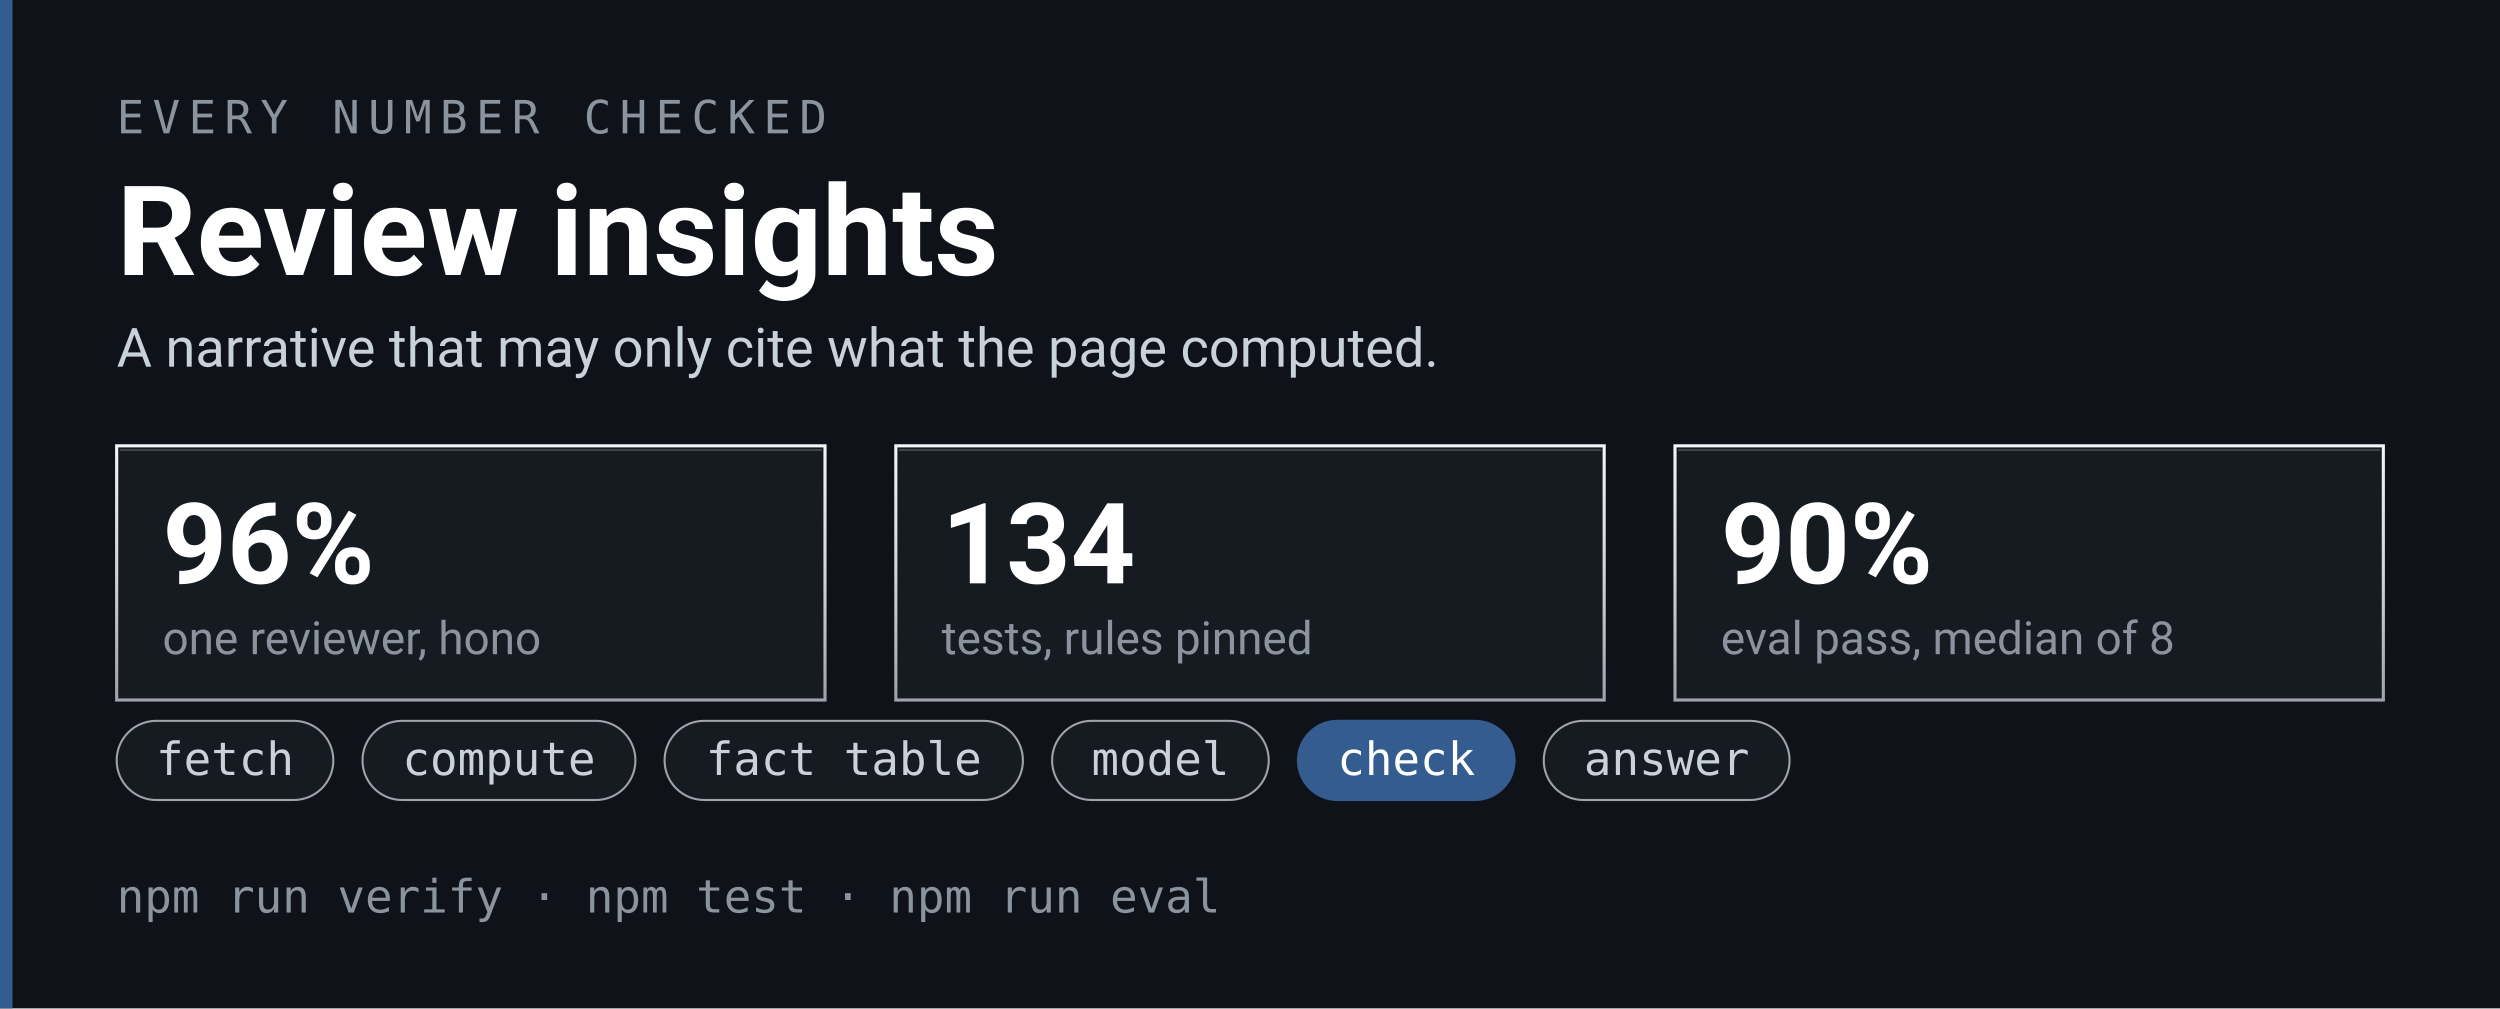
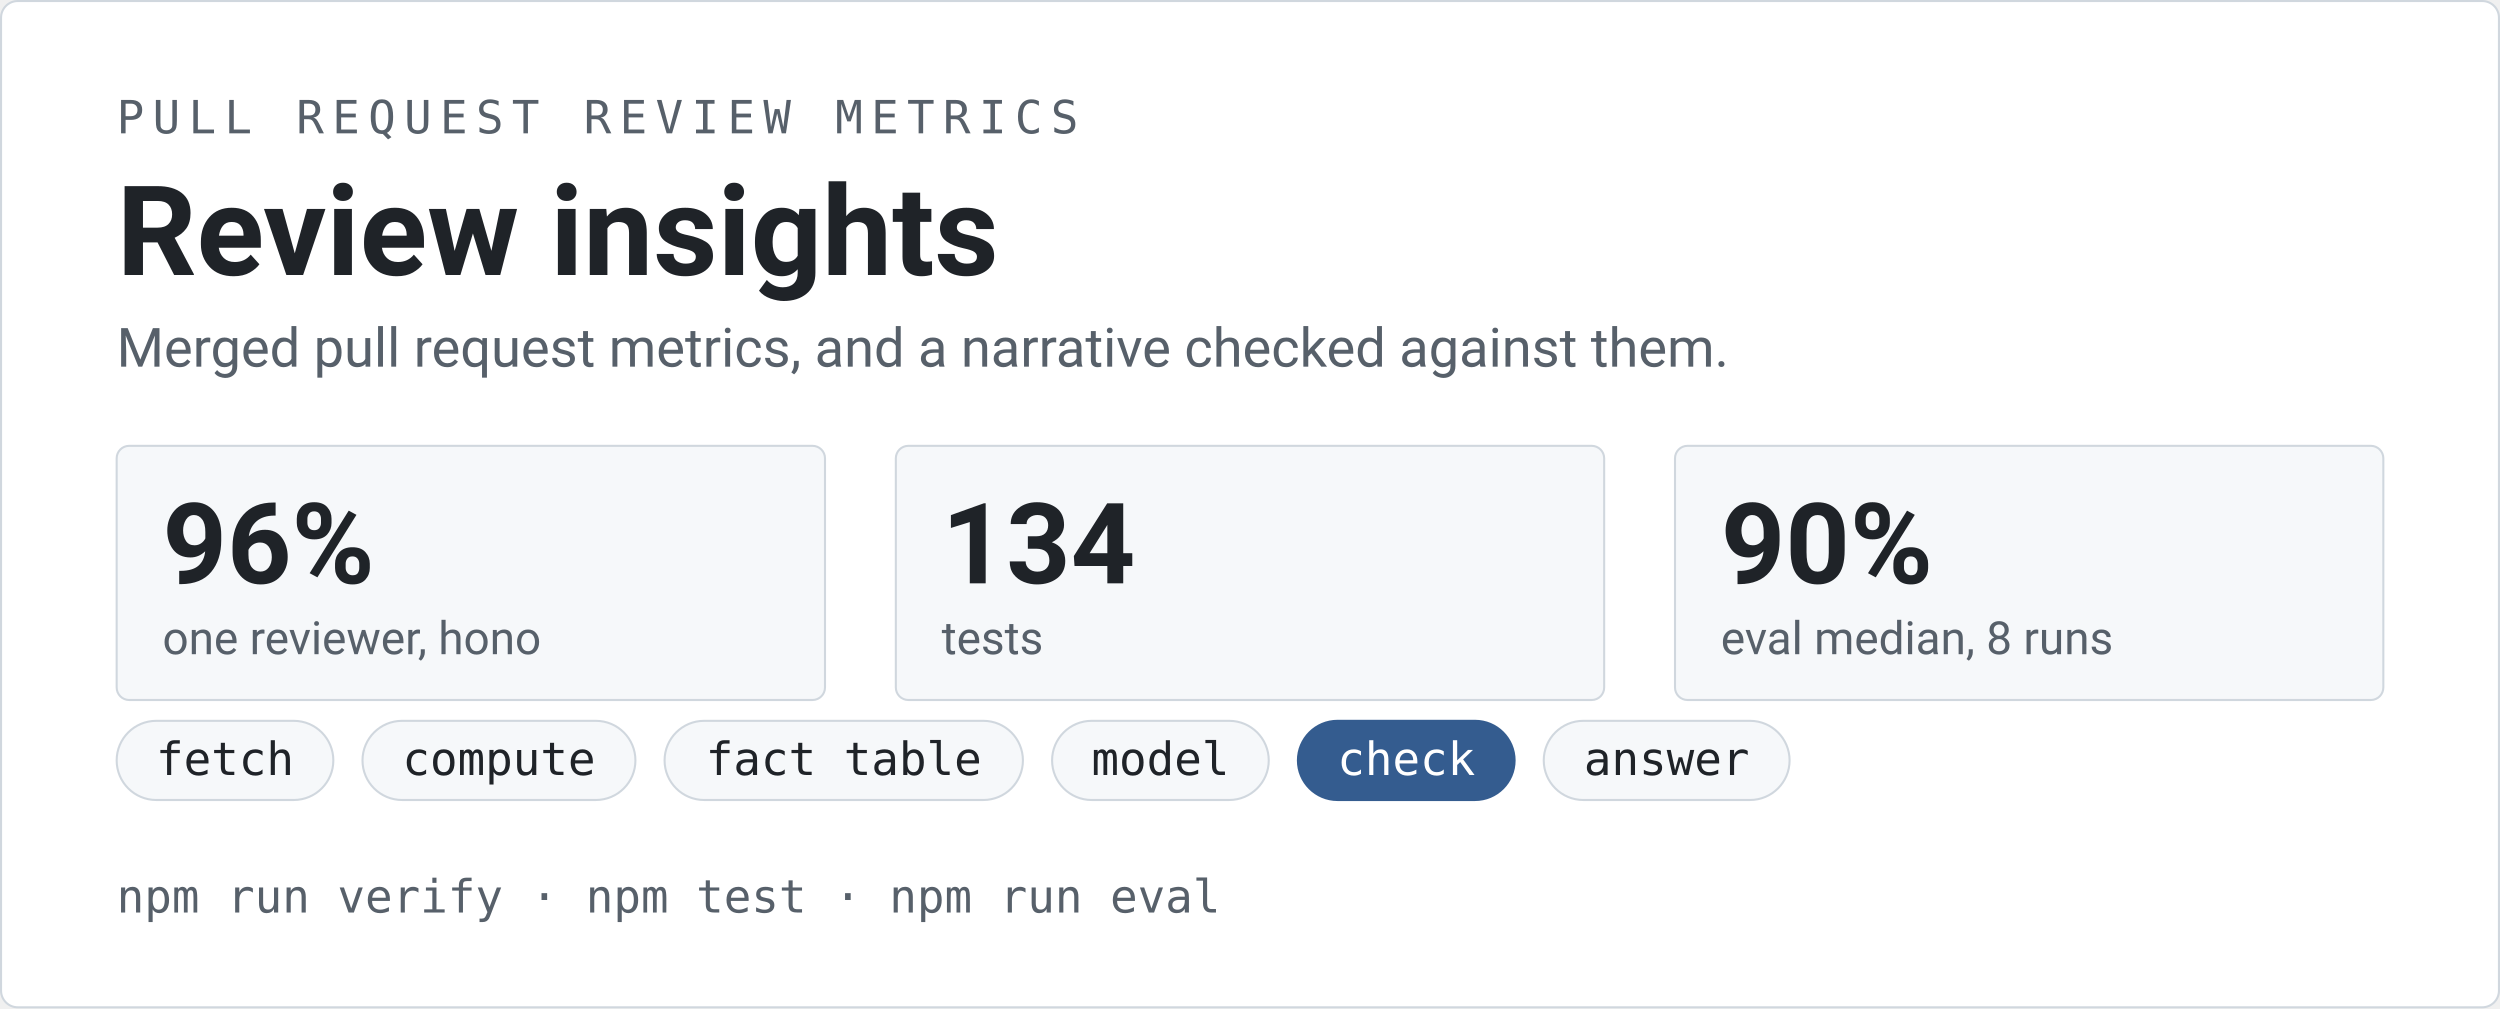
<svg xmlns="http://www.w3.org/2000/svg" viewBox="0 0 1200 484" width="100%" role="img" aria-label="Review insights">
-   <defs>
-     <linearGradient id="rim" x1="0" y1="0" x2="0" y2="1">
-       <stop offset="0" stop-color="#f5f5f5" />
-       <stop offset="0.5" stop-color="#d4d4d8" />
-       <stop offset="1" stop-color="#a1a1aa" />
-     </linearGradient>
-   </defs>
-   <rect width="1200" height="484" fill="#0f1319" />
-   <rect x="0" y="0" width="6" height="484" fill="#345c8f" />
-   <text x="56" y="64" font-family="ui-monospace, 'SF Mono', Menlo, Consolas, monospace" font-size="22" fill="#8b949e" letter-spacing="4">EVERY NUMBER CHECKED</text>
-   <text x="56" y="132" font-family="-apple-system, 'Segoe UI', Roboto, Helvetica, Arial, sans-serif" font-size="60" fill="#ffffff" font-weight="700">Review insights</text>
-   <text x="56" y="176" font-family="-apple-system, 'Segoe UI', Roboto, Helvetica, Arial, sans-serif" font-size="26" fill="#c9d1d9">A narrative that may only cite what the page computed.</text>
-   <rect x="56" y="214" width="340" height="122" fill="#161b22" stroke="url(#rim)" stroke-width="1.5" />
-   <rect x="57.5" y="215.5" width="337" height="1" fill="#ffffff" fill-opacity="0.18" />
-   <text x="78" y="280" font-family="-apple-system, 'Segoe UI', Roboto, Helvetica, Arial, sans-serif" font-size="54" fill="#ffffff" font-weight="700">96%</text>
-   <text x="78" y="314" font-family="-apple-system, 'Segoe UI', Roboto, Helvetica, Arial, sans-serif" font-size="22" fill="#8b949e">one reviewer, hono</text>
-   <rect x="430" y="214" width="340" height="122" fill="#161b22" stroke="url(#rim)" stroke-width="1.5" />
-   <rect x="431.5" y="215.5" width="337" height="1" fill="#ffffff" fill-opacity="0.18" />
-   <text x="452" y="280" font-family="-apple-system, 'Segoe UI', Roboto, Helvetica, Arial, sans-serif" font-size="54" fill="#ffffff" font-weight="700">134</text>
-   <text x="452" y="314" font-family="-apple-system, 'Segoe UI', Roboto, Helvetica, Arial, sans-serif" font-size="22" fill="#8b949e">tests, rules pinned</text>
-   <rect x="804" y="214" width="340" height="122" fill="#161b22" stroke="url(#rim)" stroke-width="1.5" />
-   <rect x="805.5" y="215.5" width="337" height="1" fill="#ffffff" fill-opacity="0.18" />
-   <text x="826" y="280" font-family="-apple-system, 'Segoe UI', Roboto, Helvetica, Arial, sans-serif" font-size="54" fill="#ffffff" font-weight="700">90%</text>
-   <text x="826" y="314" font-family="-apple-system, 'Segoe UI', Roboto, Helvetica, Arial, sans-serif" font-size="22" fill="#8b949e">eval pass, median of 8</text>
-   <rect x="56" y="346" width="104" height="38" rx="19" fill="#161b22" stroke="#a1a1aa" stroke-width="1" />
-   <text x="108" y="372" font-family="ui-monospace, 'SF Mono', Menlo, Consolas, monospace" font-size="22" fill="#c9d1d9" text-anchor="middle">fetch</text>
-   <rect x="174" y="346" width="131" height="38" rx="19" fill="#161b22" stroke="#a1a1aa" stroke-width="1" />
-   <text x="239.5" y="372" font-family="ui-monospace, 'SF Mono', Menlo, Consolas, monospace" font-size="22" fill="#c9d1d9" text-anchor="middle">compute</text>
-   <rect x="319" y="346" width="172" height="38" rx="19" fill="#161b22" stroke="#a1a1aa" stroke-width="1" />
-   <text x="405" y="372" font-family="ui-monospace, 'SF Mono', Menlo, Consolas, monospace" font-size="22" fill="#c9d1d9" text-anchor="middle">fact table</text>
-   <rect x="505" y="346" width="104" height="38" rx="19" fill="#161b22" stroke="#a1a1aa" stroke-width="1" />
-   <text x="557" y="372" font-family="ui-monospace, 'SF Mono', Menlo, Consolas, monospace" font-size="22" fill="#c9d1d9" text-anchor="middle">model</text>
+   <rect x="0.5" y="0.5" width="1199" height="483" rx="8" fill="#ffffff" stroke="#d0d7de" />
+   <text x="56" y="64" font-family="ui-monospace, 'SF Mono', Menlo, Consolas, monospace" font-size="22" fill="#57606a" letter-spacing="4">PULL REQUEST REVIEW METRICS</text>
+   <text x="56" y="132" font-family="-apple-system, 'Segoe UI', Roboto, Helvetica, Arial, sans-serif" font-size="60" fill="#1f2328" font-weight="700">Review insights</text>
+   <text x="56" y="176" font-family="-apple-system, 'Segoe UI', Roboto, Helvetica, Arial, sans-serif" font-size="26" fill="#57606a">Merged pull request metrics, and a narrative checked against them.</text>
+   <rect x="56" y="214" width="340" height="122" rx="6" fill="#f6f8fa" stroke="#d0d7de" stroke-width="1" />
+   <text x="78" y="280" font-family="-apple-system, 'Segoe UI', Roboto, Helvetica, Arial, sans-serif" font-size="54" fill="#1f2328" font-weight="700">96%</text>
+   <text x="78" y="314" font-family="-apple-system, 'Segoe UI', Roboto, Helvetica, Arial, sans-serif" font-size="22" fill="#57606a">one reviewer, hono</text>
+   <rect x="430" y="214" width="340" height="122" rx="6" fill="#f6f8fa" stroke="#d0d7de" stroke-width="1" />
+   <text x="452" y="280" font-family="-apple-system, 'Segoe UI', Roboto, Helvetica, Arial, sans-serif" font-size="54" fill="#1f2328" font-weight="700">134</text>
+   <text x="452" y="314" font-family="-apple-system, 'Segoe UI', Roboto, Helvetica, Arial, sans-serif" font-size="22" fill="#57606a">tests</text>
+   <rect x="804" y="214" width="340" height="122" rx="6" fill="#f6f8fa" stroke="#d0d7de" stroke-width="1" />
+   <text x="826" y="280" font-family="-apple-system, 'Segoe UI', Roboto, Helvetica, Arial, sans-serif" font-size="54" fill="#1f2328" font-weight="700">90%</text>
+   <text x="826" y="314" font-family="-apple-system, 'Segoe UI', Roboto, Helvetica, Arial, sans-serif" font-size="22" fill="#57606a">eval median, 8 runs</text>
+   <rect x="56" y="346" width="104" height="38" rx="19" fill="#f6f8fa" stroke="#d0d7de" stroke-width="1" />
+   <text x="108" y="372" font-family="ui-monospace, 'SF Mono', Menlo, Consolas, monospace" font-size="22" fill="#1f2328" text-anchor="middle">fetch</text>
+   <rect x="174" y="346" width="131" height="38" rx="19" fill="#f6f8fa" stroke="#d0d7de" stroke-width="1" />
+   <text x="239.5" y="372" font-family="ui-monospace, 'SF Mono', Menlo, Consolas, monospace" font-size="22" fill="#1f2328" text-anchor="middle">compute</text>
+   <rect x="319" y="346" width="172" height="38" rx="19" fill="#f6f8fa" stroke="#d0d7de" stroke-width="1" />
+   <text x="405" y="372" font-family="ui-monospace, 'SF Mono', Menlo, Consolas, monospace" font-size="22" fill="#1f2328" text-anchor="middle">fact table</text>
+   <rect x="505" y="346" width="104" height="38" rx="19" fill="#f6f8fa" stroke="#d0d7de" stroke-width="1" />
+   <text x="557" y="372" font-family="ui-monospace, 'SF Mono', Menlo, Consolas, monospace" font-size="22" fill="#1f2328" text-anchor="middle">model</text>
  <rect x="623" y="346" width="104" height="38" rx="19" fill="#345c8f" stroke="#345c8f" stroke-width="1" />
  <text x="675" y="372" font-family="ui-monospace, 'SF Mono', Menlo, Consolas, monospace" font-size="22" fill="#ffffff" text-anchor="middle">check</text>
-   <rect x="741" y="346" width="118" height="38" rx="19" fill="#161b22" stroke="#a1a1aa" stroke-width="1" />
-   <text x="800" y="372" font-family="ui-monospace, 'SF Mono', Menlo, Consolas, monospace" font-size="22" fill="#c9d1d9" text-anchor="middle">answer</text>
-   <text x="56" y="438" font-family="ui-monospace, 'SF Mono', Menlo, Consolas, monospace" font-size="22" fill="#8b949e">npm run verify  ·  npm test  ·  npm run eval</text>
+   <rect x="741" y="346" width="118" height="38" rx="19" fill="#f6f8fa" stroke="#d0d7de" stroke-width="1" />
+   <text x="800" y="372" font-family="ui-monospace, 'SF Mono', Menlo, Consolas, monospace" font-size="22" fill="#1f2328" text-anchor="middle">answer</text>
+   <text x="56" y="438" font-family="ui-monospace, 'SF Mono', Menlo, Consolas, monospace" font-size="22" fill="#57606a">npm run verify  ·  npm test  ·  npm run eval</text>
</svg>
